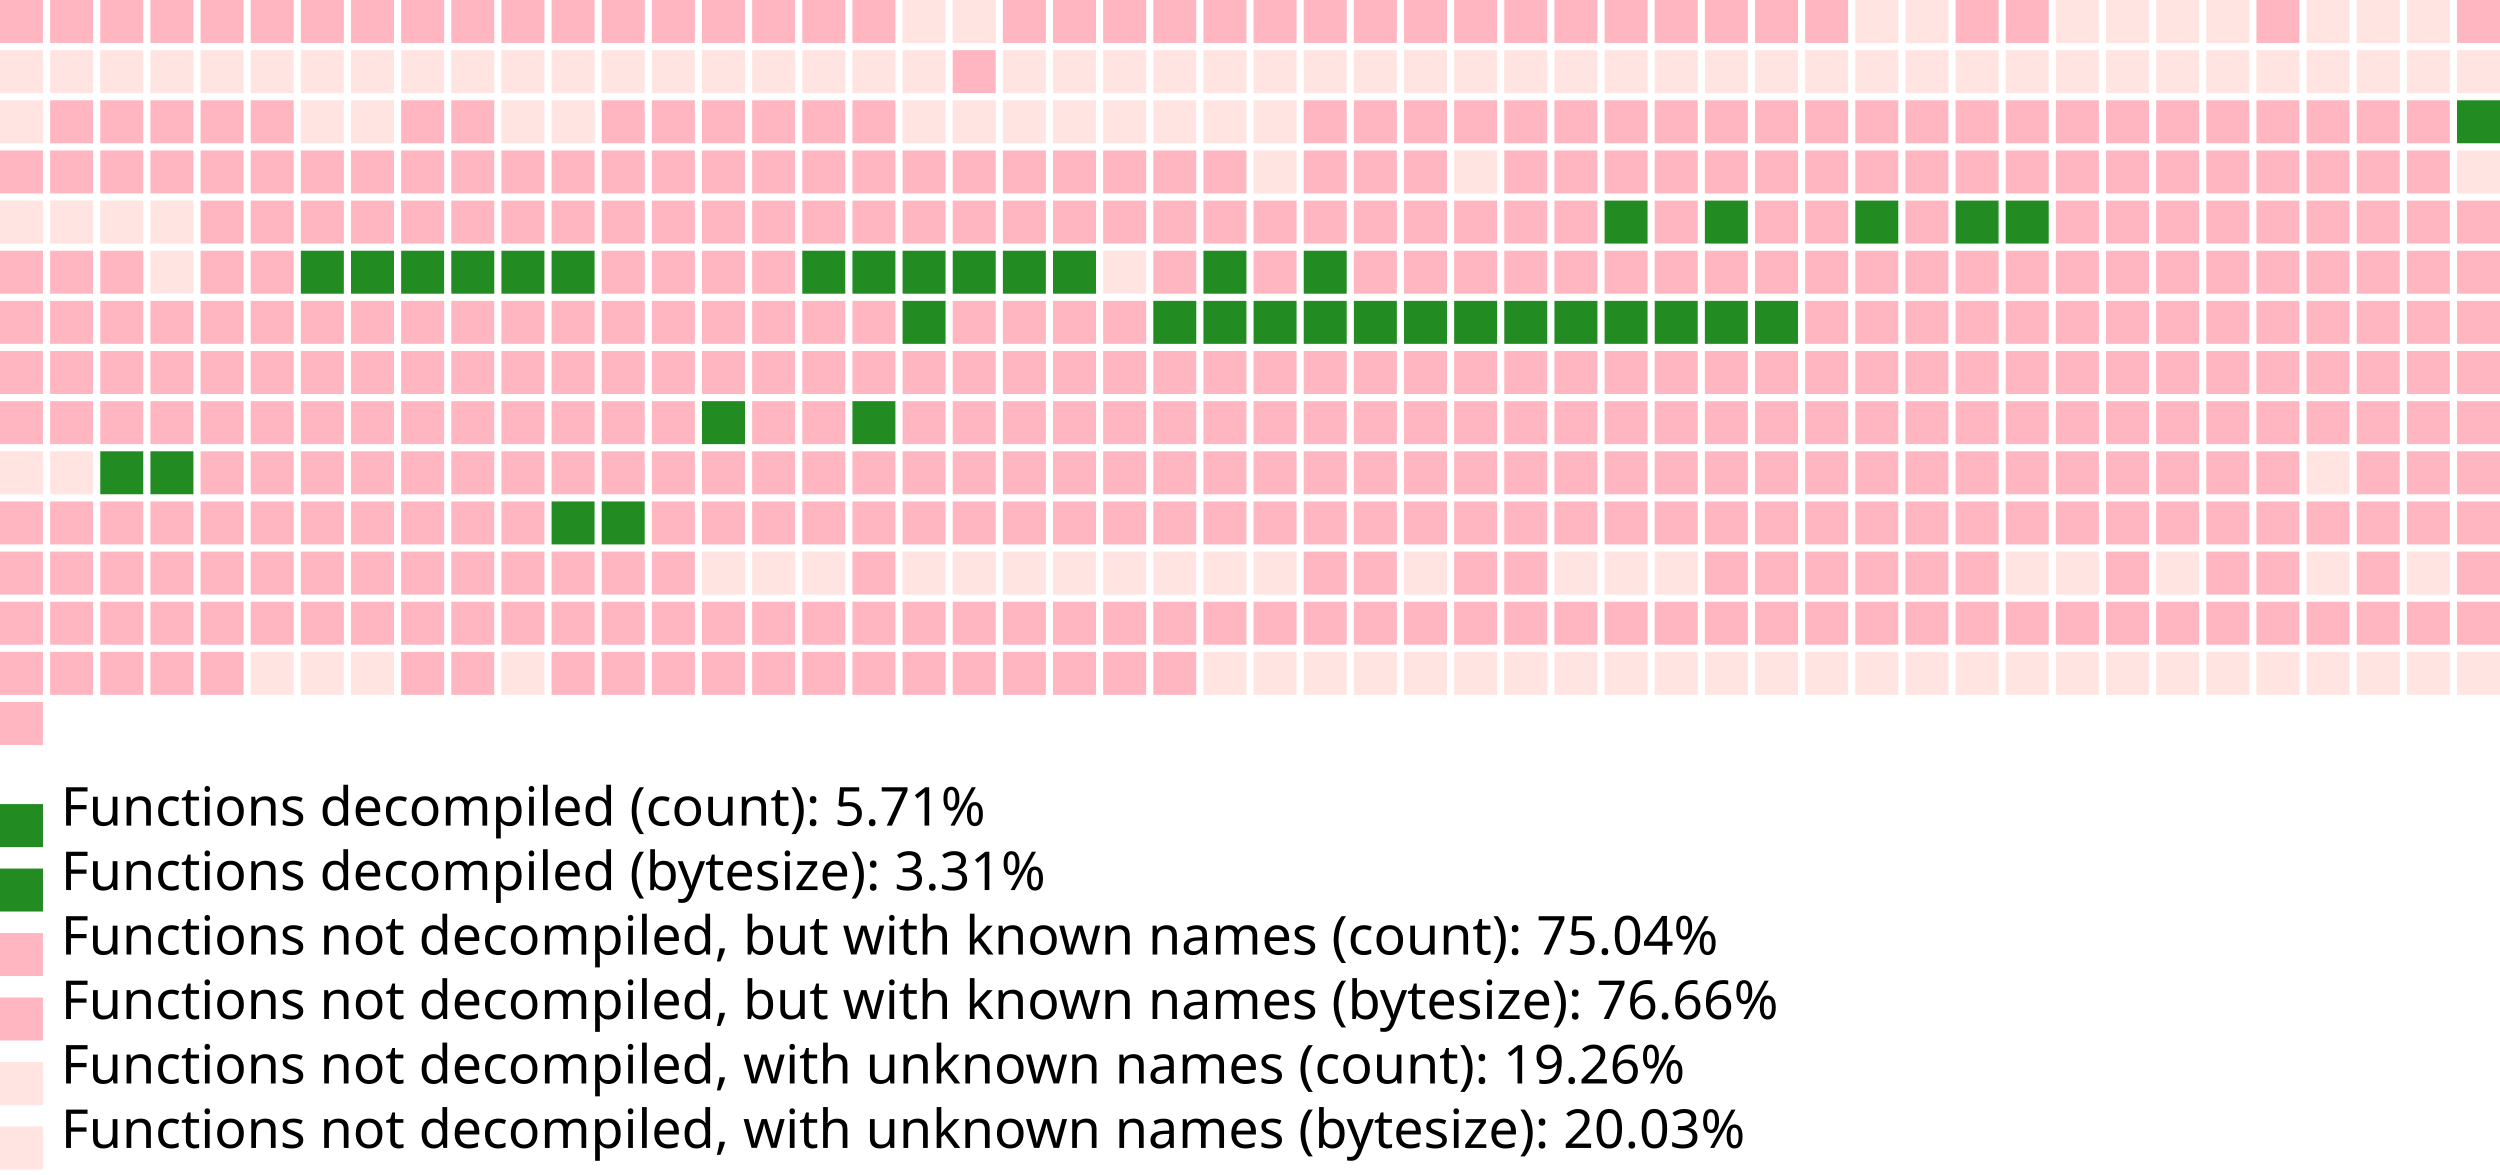
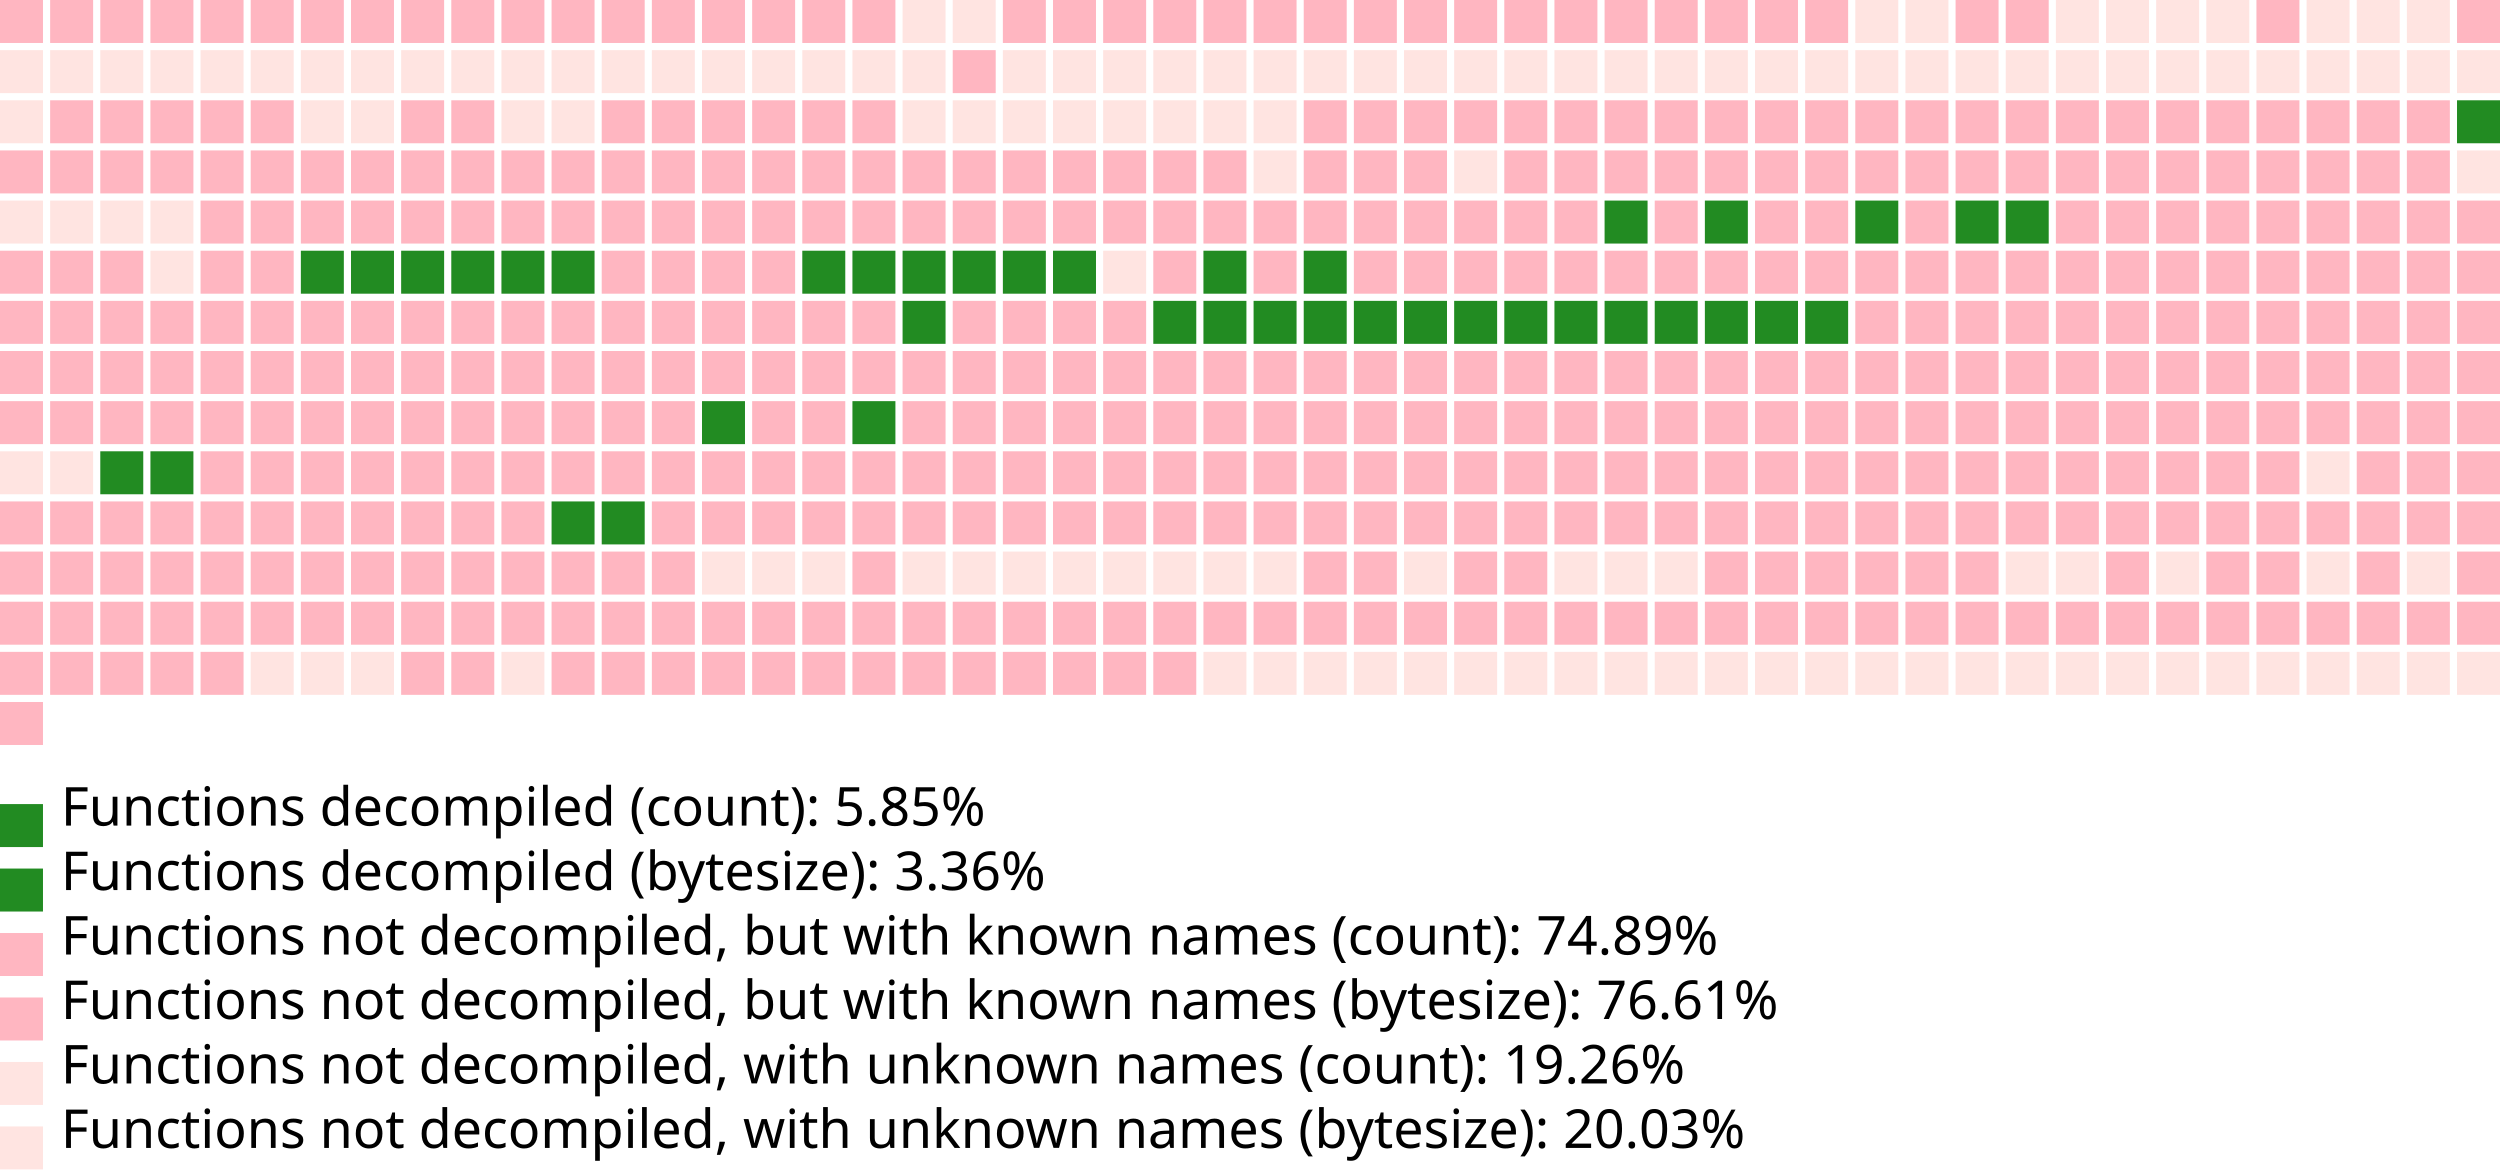
<svg xmlns="http://www.w3.org/2000/svg" version="1.1" width="698" height="328">
  <rect width="12" height="12" x="0" y="0" fill="lightpink" />
  <rect width="12" height="12" x="14" y="0" fill="lightpink" />
  <rect width="12" height="12" x="28" y="0" fill="lightpink" />
  <rect width="12" height="12" x="42" y="0" fill="lightpink" />
  <rect width="12" height="12" x="56" y="0" fill="lightpink" />
  <rect width="12" height="12" x="70" y="0" fill="lightpink" />
  <rect width="12" height="12" x="84" y="0" fill="lightpink" />
  <rect width="12" height="12" x="98" y="0" fill="lightpink" />
  <rect width="12" height="12" x="112" y="0" fill="lightpink" />
  <rect width="12" height="12" x="126" y="0" fill="lightpink" />
  <rect width="12" height="12" x="140" y="0" fill="lightpink" />
  <rect width="12" height="12" x="154" y="0" fill="lightpink" />
  <rect width="12" height="12" x="168" y="0" fill="lightpink" />
  <rect width="12" height="12" x="182" y="0" fill="lightpink" />
  <rect width="12" height="12" x="196" y="0" fill="lightpink" />
  <rect width="12" height="12" x="210" y="0" fill="lightpink" />
  <rect width="12" height="12" x="224" y="0" fill="lightpink" />
  <rect width="12" height="12" x="238" y="0" fill="lightpink" />
  <rect width="12" height="12" x="252" y="0" fill="mistyrose" />
  <rect width="12" height="12" x="266" y="0" fill="mistyrose" />
  <rect width="12" height="12" x="280" y="0" fill="lightpink" />
  <rect width="12" height="12" x="294" y="0" fill="lightpink" />
  <rect width="12" height="12" x="308" y="0" fill="lightpink" />
  <rect width="12" height="12" x="322" y="0" fill="lightpink" />
  <rect width="12" height="12" x="336" y="0" fill="lightpink" />
  <rect width="12" height="12" x="350" y="0" fill="lightpink" />
  <rect width="12" height="12" x="364" y="0" fill="lightpink" />
  <rect width="12" height="12" x="378" y="0" fill="lightpink" />
  <rect width="12" height="12" x="392" y="0" fill="lightpink" />
  <rect width="12" height="12" x="406" y="0" fill="lightpink" />
  <rect width="12" height="12" x="420" y="0" fill="lightpink" />
  <rect width="12" height="12" x="434" y="0" fill="lightpink" />
  <rect width="12" height="12" x="448" y="0" fill="lightpink" />
  <rect width="12" height="12" x="462" y="0" fill="lightpink" />
  <rect width="12" height="12" x="476" y="0" fill="lightpink" />
  <rect width="12" height="12" x="490" y="0" fill="lightpink" />
  <rect width="12" height="12" x="504" y="0" fill="lightpink" />
  <rect width="12" height="12" x="518" y="0" fill="mistyrose" />
  <rect width="12" height="12" x="532" y="0" fill="mistyrose" />
  <rect width="12" height="12" x="546" y="0" fill="lightpink" />
  <rect width="12" height="12" x="560" y="0" fill="lightpink" />
  <rect width="12" height="12" x="574" y="0" fill="mistyrose" />
  <rect width="12" height="12" x="588" y="0" fill="mistyrose" />
  <rect width="12" height="12" x="602" y="0" fill="mistyrose" />
  <rect width="12" height="12" x="616" y="0" fill="mistyrose" />
  <rect width="12" height="12" x="630" y="0" fill="lightpink" />
  <rect width="12" height="12" x="644" y="0" fill="mistyrose" />
  <rect width="12" height="12" x="658" y="0" fill="mistyrose" />
  <rect width="12" height="12" x="672" y="0" fill="mistyrose" />
  <rect width="12" height="12" x="686" y="0" fill="lightpink" />
  <rect width="12" height="12" x="0" y="14" fill="mistyrose" />
  <rect width="12" height="12" x="14" y="14" fill="mistyrose" />
  <rect width="12" height="12" x="28" y="14" fill="mistyrose" />
  <rect width="12" height="12" x="42" y="14" fill="mistyrose" />
  <rect width="12" height="12" x="56" y="14" fill="mistyrose" />
  <rect width="12" height="12" x="70" y="14" fill="mistyrose" />
  <rect width="12" height="12" x="84" y="14" fill="mistyrose" />
  <rect width="12" height="12" x="98" y="14" fill="mistyrose" />
  <rect width="12" height="12" x="112" y="14" fill="mistyrose" />
  <rect width="12" height="12" x="126" y="14" fill="mistyrose" />
  <rect width="12" height="12" x="140" y="14" fill="mistyrose" />
  <rect width="12" height="12" x="154" y="14" fill="mistyrose" />
  <rect width="12" height="12" x="168" y="14" fill="mistyrose" />
  <rect width="12" height="12" x="182" y="14" fill="mistyrose" />
  <rect width="12" height="12" x="196" y="14" fill="mistyrose" />
  <rect width="12" height="12" x="210" y="14" fill="mistyrose" />
  <rect width="12" height="12" x="224" y="14" fill="mistyrose" />
  <rect width="12" height="12" x="238" y="14" fill="mistyrose" />
  <rect width="12" height="12" x="252" y="14" fill="mistyrose" />
  <rect width="12" height="12" x="266" y="14" fill="lightpink" />
  <rect width="12" height="12" x="280" y="14" fill="mistyrose" />
  <rect width="12" height="12" x="294" y="14" fill="mistyrose" />
  <rect width="12" height="12" x="308" y="14" fill="mistyrose" />
  <rect width="12" height="12" x="322" y="14" fill="mistyrose" />
  <rect width="12" height="12" x="336" y="14" fill="mistyrose" />
  <rect width="12" height="12" x="350" y="14" fill="mistyrose" />
  <rect width="12" height="12" x="364" y="14" fill="mistyrose" />
  <rect width="12" height="12" x="378" y="14" fill="mistyrose" />
  <rect width="12" height="12" x="392" y="14" fill="mistyrose" />
  <rect width="12" height="12" x="406" y="14" fill="mistyrose" />
  <rect width="12" height="12" x="420" y="14" fill="mistyrose" />
  <rect width="12" height="12" x="434" y="14" fill="mistyrose" />
  <rect width="12" height="12" x="448" y="14" fill="mistyrose" />
  <rect width="12" height="12" x="462" y="14" fill="mistyrose" />
  <rect width="12" height="12" x="476" y="14" fill="mistyrose" />
  <rect width="12" height="12" x="490" y="14" fill="mistyrose" />
  <rect width="12" height="12" x="504" y="14" fill="mistyrose" />
  <rect width="12" height="12" x="518" y="14" fill="mistyrose" />
  <rect width="12" height="12" x="532" y="14" fill="mistyrose" />
  <rect width="12" height="12" x="546" y="14" fill="mistyrose" />
  <rect width="12" height="12" x="560" y="14" fill="mistyrose" />
  <rect width="12" height="12" x="574" y="14" fill="mistyrose" />
  <rect width="12" height="12" x="588" y="14" fill="mistyrose" />
  <rect width="12" height="12" x="602" y="14" fill="mistyrose" />
  <rect width="12" height="12" x="616" y="14" fill="mistyrose" />
  <rect width="12" height="12" x="630" y="14" fill="mistyrose" />
  <rect width="12" height="12" x="644" y="14" fill="mistyrose" />
  <rect width="12" height="12" x="658" y="14" fill="mistyrose" />
  <rect width="12" height="12" x="672" y="14" fill="mistyrose" />
  <rect width="12" height="12" x="686" y="14" fill="mistyrose" />
  <rect width="12" height="12" x="0" y="28" fill="mistyrose" />
  <rect width="12" height="12" x="14" y="28" fill="lightpink" />
  <rect width="12" height="12" x="28" y="28" fill="lightpink" />
  <rect width="12" height="12" x="42" y="28" fill="lightpink" />
  <rect width="12" height="12" x="56" y="28" fill="lightpink" />
  <rect width="12" height="12" x="70" y="28" fill="lightpink" />
  <rect width="12" height="12" x="84" y="28" fill="mistyrose" />
  <rect width="12" height="12" x="98" y="28" fill="mistyrose" />
  <rect width="12" height="12" x="112" y="28" fill="lightpink" />
  <rect width="12" height="12" x="126" y="28" fill="lightpink" />
  <rect width="12" height="12" x="140" y="28" fill="mistyrose" />
  <rect width="12" height="12" x="154" y="28" fill="mistyrose" />
  <rect width="12" height="12" x="168" y="28" fill="lightpink" />
  <rect width="12" height="12" x="182" y="28" fill="lightpink" />
  <rect width="12" height="12" x="196" y="28" fill="lightpink" />
  <rect width="12" height="12" x="210" y="28" fill="lightpink" />
  <rect width="12" height="12" x="224" y="28" fill="lightpink" />
  <rect width="12" height="12" x="238" y="28" fill="lightpink" />
  <rect width="12" height="12" x="252" y="28" fill="mistyrose" />
  <rect width="12" height="12" x="266" y="28" fill="mistyrose" />
  <rect width="12" height="12" x="280" y="28" fill="mistyrose" />
  <rect width="12" height="12" x="294" y="28" fill="mistyrose" />
  <rect width="12" height="12" x="308" y="28" fill="mistyrose" />
  <rect width="12" height="12" x="322" y="28" fill="mistyrose" />
  <rect width="12" height="12" x="336" y="28" fill="mistyrose" />
  <rect width="12" height="12" x="350" y="28" fill="mistyrose" />
  <rect width="12" height="12" x="364" y="28" fill="lightpink" />
  <rect width="12" height="12" x="378" y="28" fill="lightpink" />
  <rect width="12" height="12" x="392" y="28" fill="lightpink" />
  <rect width="12" height="12" x="406" y="28" fill="lightpink" />
  <rect width="12" height="12" x="420" y="28" fill="lightpink" />
  <rect width="12" height="12" x="434" y="28" fill="lightpink" />
  <rect width="12" height="12" x="448" y="28" fill="lightpink" />
  <rect width="12" height="12" x="462" y="28" fill="lightpink" />
  <rect width="12" height="12" x="476" y="28" fill="lightpink" />
  <rect width="12" height="12" x="490" y="28" fill="lightpink" />
  <rect width="12" height="12" x="504" y="28" fill="lightpink" />
  <rect width="12" height="12" x="518" y="28" fill="lightpink" />
  <rect width="12" height="12" x="532" y="28" fill="lightpink" />
  <rect width="12" height="12" x="546" y="28" fill="lightpink" />
  <rect width="12" height="12" x="560" y="28" fill="lightpink" />
  <rect width="12" height="12" x="574" y="28" fill="lightpink" />
  <rect width="12" height="12" x="588" y="28" fill="lightpink" />
  <rect width="12" height="12" x="602" y="28" fill="lightpink" />
  <rect width="12" height="12" x="616" y="28" fill="lightpink" />
  <rect width="12" height="12" x="630" y="28" fill="lightpink" />
  <rect width="12" height="12" x="644" y="28" fill="lightpink" />
  <rect width="12" height="12" x="658" y="28" fill="lightpink" />
  <rect width="12" height="12" x="672" y="28" fill="lightpink" />
  <rect width="12" height="12" x="686" y="28" fill="forestgreen" />
  <rect width="12" height="12" x="0" y="42" fill="lightpink" />
  <rect width="12" height="12" x="14" y="42" fill="lightpink" />
  <rect width="12" height="12" x="28" y="42" fill="lightpink" />
  <rect width="12" height="12" x="42" y="42" fill="lightpink" />
  <rect width="12" height="12" x="56" y="42" fill="lightpink" />
  <rect width="12" height="12" x="70" y="42" fill="lightpink" />
  <rect width="12" height="12" x="84" y="42" fill="lightpink" />
  <rect width="12" height="12" x="98" y="42" fill="lightpink" />
  <rect width="12" height="12" x="112" y="42" fill="lightpink" />
  <rect width="12" height="12" x="126" y="42" fill="lightpink" />
  <rect width="12" height="12" x="140" y="42" fill="lightpink" />
  <rect width="12" height="12" x="154" y="42" fill="lightpink" />
  <rect width="12" height="12" x="168" y="42" fill="lightpink" />
  <rect width="12" height="12" x="182" y="42" fill="lightpink" />
  <rect width="12" height="12" x="196" y="42" fill="lightpink" />
  <rect width="12" height="12" x="210" y="42" fill="lightpink" />
  <rect width="12" height="12" x="224" y="42" fill="lightpink" />
  <rect width="12" height="12" x="238" y="42" fill="lightpink" />
  <rect width="12" height="12" x="252" y="42" fill="lightpink" />
  <rect width="12" height="12" x="266" y="42" fill="lightpink" />
  <rect width="12" height="12" x="280" y="42" fill="lightpink" />
  <rect width="12" height="12" x="294" y="42" fill="lightpink" />
  <rect width="12" height="12" x="308" y="42" fill="lightpink" />
  <rect width="12" height="12" x="322" y="42" fill="lightpink" />
  <rect width="12" height="12" x="336" y="42" fill="lightpink" />
  <rect width="12" height="12" x="350" y="42" fill="mistyrose" />
  <rect width="12" height="12" x="364" y="42" fill="lightpink" />
  <rect width="12" height="12" x="378" y="42" fill="lightpink" />
  <rect width="12" height="12" x="392" y="42" fill="lightpink" />
  <rect width="12" height="12" x="406" y="42" fill="mistyrose" />
  <rect width="12" height="12" x="420" y="42" fill="lightpink" />
  <rect width="12" height="12" x="434" y="42" fill="lightpink" />
  <rect width="12" height="12" x="448" y="42" fill="lightpink" />
  <rect width="12" height="12" x="462" y="42" fill="lightpink" />
  <rect width="12" height="12" x="476" y="42" fill="lightpink" />
  <rect width="12" height="12" x="490" y="42" fill="lightpink" />
  <rect width="12" height="12" x="504" y="42" fill="lightpink" />
  <rect width="12" height="12" x="518" y="42" fill="lightpink" />
  <rect width="12" height="12" x="532" y="42" fill="lightpink" />
  <rect width="12" height="12" x="546" y="42" fill="lightpink" />
  <rect width="12" height="12" x="560" y="42" fill="lightpink" />
  <rect width="12" height="12" x="574" y="42" fill="lightpink" />
  <rect width="12" height="12" x="588" y="42" fill="lightpink" />
  <rect width="12" height="12" x="602" y="42" fill="lightpink" />
  <rect width="12" height="12" x="616" y="42" fill="lightpink" />
  <rect width="12" height="12" x="630" y="42" fill="lightpink" />
  <rect width="12" height="12" x="644" y="42" fill="lightpink" />
  <rect width="12" height="12" x="658" y="42" fill="lightpink" />
  <rect width="12" height="12" x="672" y="42" fill="lightpink" />
  <rect width="12" height="12" x="686" y="42" fill="mistyrose" />
  <rect width="12" height="12" x="0" y="56" fill="mistyrose" />
  <rect width="12" height="12" x="14" y="56" fill="mistyrose" />
  <rect width="12" height="12" x="28" y="56" fill="mistyrose" />
  <rect width="12" height="12" x="42" y="56" fill="mistyrose" />
  <rect width="12" height="12" x="56" y="56" fill="lightpink" />
  <rect width="12" height="12" x="70" y="56" fill="lightpink" />
  <rect width="12" height="12" x="84" y="56" fill="lightpink" />
  <rect width="12" height="12" x="98" y="56" fill="lightpink" />
  <rect width="12" height="12" x="112" y="56" fill="lightpink" />
  <rect width="12" height="12" x="126" y="56" fill="lightpink" />
  <rect width="12" height="12" x="140" y="56" fill="lightpink" />
  <rect width="12" height="12" x="154" y="56" fill="lightpink" />
  <rect width="12" height="12" x="168" y="56" fill="lightpink" />
  <rect width="12" height="12" x="182" y="56" fill="lightpink" />
  <rect width="12" height="12" x="196" y="56" fill="lightpink" />
  <rect width="12" height="12" x="210" y="56" fill="lightpink" />
  <rect width="12" height="12" x="224" y="56" fill="lightpink" />
  <rect width="12" height="12" x="238" y="56" fill="lightpink" />
  <rect width="12" height="12" x="252" y="56" fill="lightpink" />
  <rect width="12" height="12" x="266" y="56" fill="lightpink" />
  <rect width="12" height="12" x="280" y="56" fill="lightpink" />
  <rect width="12" height="12" x="294" y="56" fill="lightpink" />
  <rect width="12" height="12" x="308" y="56" fill="lightpink" />
  <rect width="12" height="12" x="322" y="56" fill="lightpink" />
  <rect width="12" height="12" x="336" y="56" fill="lightpink" />
  <rect width="12" height="12" x="350" y="56" fill="lightpink" />
  <rect width="12" height="12" x="364" y="56" fill="lightpink" />
  <rect width="12" height="12" x="378" y="56" fill="lightpink" />
  <rect width="12" height="12" x="392" y="56" fill="lightpink" />
  <rect width="12" height="12" x="406" y="56" fill="lightpink" />
  <rect width="12" height="12" x="420" y="56" fill="lightpink" />
  <rect width="12" height="12" x="434" y="56" fill="lightpink" />
  <rect width="12" height="12" x="448" y="56" fill="forestgreen" />
  <rect width="12" height="12" x="462" y="56" fill="lightpink" />
  <rect width="12" height="12" x="476" y="56" fill="forestgreen" />
  <rect width="12" height="12" x="490" y="56" fill="lightpink" />
  <rect width="12" height="12" x="504" y="56" fill="lightpink" />
  <rect width="12" height="12" x="518" y="56" fill="forestgreen" />
  <rect width="12" height="12" x="532" y="56" fill="lightpink" />
  <rect width="12" height="12" x="546" y="56" fill="forestgreen" />
  <rect width="12" height="12" x="560" y="56" fill="forestgreen" />
  <rect width="12" height="12" x="574" y="56" fill="lightpink" />
  <rect width="12" height="12" x="588" y="56" fill="lightpink" />
  <rect width="12" height="12" x="602" y="56" fill="lightpink" />
  <rect width="12" height="12" x="616" y="56" fill="lightpink" />
  <rect width="12" height="12" x="630" y="56" fill="lightpink" />
  <rect width="12" height="12" x="644" y="56" fill="lightpink" />
  <rect width="12" height="12" x="658" y="56" fill="lightpink" />
  <rect width="12" height="12" x="672" y="56" fill="lightpink" />
  <rect width="12" height="12" x="686" y="56" fill="lightpink" />
  <rect width="12" height="12" x="0" y="70" fill="lightpink" />
  <rect width="12" height="12" x="14" y="70" fill="lightpink" />
  <rect width="12" height="12" x="28" y="70" fill="lightpink" />
  <rect width="12" height="12" x="42" y="70" fill="mistyrose" />
  <rect width="12" height="12" x="56" y="70" fill="lightpink" />
  <rect width="12" height="12" x="70" y="70" fill="lightpink" />
  <rect width="12" height="12" x="84" y="70" fill="forestgreen" />
  <rect width="12" height="12" x="98" y="70" fill="forestgreen" />
  <rect width="12" height="12" x="112" y="70" fill="forestgreen" />
  <rect width="12" height="12" x="126" y="70" fill="forestgreen" />
  <rect width="12" height="12" x="140" y="70" fill="forestgreen" />
  <rect width="12" height="12" x="154" y="70" fill="forestgreen" />
  <rect width="12" height="12" x="168" y="70" fill="lightpink" />
  <rect width="12" height="12" x="182" y="70" fill="lightpink" />
  <rect width="12" height="12" x="196" y="70" fill="lightpink" />
  <rect width="12" height="12" x="210" y="70" fill="lightpink" />
  <rect width="12" height="12" x="224" y="70" fill="forestgreen" />
  <rect width="12" height="12" x="238" y="70" fill="forestgreen" />
  <rect width="12" height="12" x="252" y="70" fill="forestgreen" />
  <rect width="12" height="12" x="266" y="70" fill="forestgreen" />
  <rect width="12" height="12" x="280" y="70" fill="forestgreen" />
  <rect width="12" height="12" x="294" y="70" fill="forestgreen" />
  <rect width="12" height="12" x="308" y="70" fill="mistyrose" />
  <rect width="12" height="12" x="322" y="70" fill="lightpink" />
  <rect width="12" height="12" x="336" y="70" fill="forestgreen" />
  <rect width="12" height="12" x="350" y="70" fill="lightpink" />
  <rect width="12" height="12" x="364" y="70" fill="forestgreen" />
  <rect width="12" height="12" x="378" y="70" fill="lightpink" />
  <rect width="12" height="12" x="392" y="70" fill="lightpink" />
  <rect width="12" height="12" x="406" y="70" fill="lightpink" />
  <rect width="12" height="12" x="420" y="70" fill="lightpink" />
  <rect width="12" height="12" x="434" y="70" fill="lightpink" />
  <rect width="12" height="12" x="448" y="70" fill="lightpink" />
  <rect width="12" height="12" x="462" y="70" fill="lightpink" />
  <rect width="12" height="12" x="476" y="70" fill="lightpink" />
  <rect width="12" height="12" x="490" y="70" fill="lightpink" />
  <rect width="12" height="12" x="504" y="70" fill="lightpink" />
  <rect width="12" height="12" x="518" y="70" fill="lightpink" />
  <rect width="12" height="12" x="532" y="70" fill="lightpink" />
  <rect width="12" height="12" x="546" y="70" fill="lightpink" />
  <rect width="12" height="12" x="560" y="70" fill="lightpink" />
  <rect width="12" height="12" x="574" y="70" fill="lightpink" />
  <rect width="12" height="12" x="588" y="70" fill="lightpink" />
  <rect width="12" height="12" x="602" y="70" fill="lightpink" />
  <rect width="12" height="12" x="616" y="70" fill="lightpink" />
  <rect width="12" height="12" x="630" y="70" fill="lightpink" />
  <rect width="12" height="12" x="644" y="70" fill="lightpink" />
  <rect width="12" height="12" x="658" y="70" fill="lightpink" />
  <rect width="12" height="12" x="672" y="70" fill="lightpink" />
  <rect width="12" height="12" x="686" y="70" fill="lightpink" />
  <rect width="12" height="12" x="0" y="84" fill="lightpink" />
  <rect width="12" height="12" x="14" y="84" fill="lightpink" />
  <rect width="12" height="12" x="28" y="84" fill="lightpink" />
  <rect width="12" height="12" x="42" y="84" fill="lightpink" />
  <rect width="12" height="12" x="56" y="84" fill="lightpink" />
  <rect width="12" height="12" x="70" y="84" fill="lightpink" />
  <rect width="12" height="12" x="84" y="84" fill="lightpink" />
  <rect width="12" height="12" x="98" y="84" fill="lightpink" />
  <rect width="12" height="12" x="112" y="84" fill="lightpink" />
  <rect width="12" height="12" x="126" y="84" fill="lightpink" />
  <rect width="12" height="12" x="140" y="84" fill="lightpink" />
  <rect width="12" height="12" x="154" y="84" fill="lightpink" />
  <rect width="12" height="12" x="168" y="84" fill="lightpink" />
  <rect width="12" height="12" x="182" y="84" fill="lightpink" />
  <rect width="12" height="12" x="196" y="84" fill="lightpink" />
  <rect width="12" height="12" x="210" y="84" fill="lightpink" />
  <rect width="12" height="12" x="224" y="84" fill="lightpink" />
  <rect width="12" height="12" x="238" y="84" fill="lightpink" />
  <rect width="12" height="12" x="252" y="84" fill="forestgreen" />
  <rect width="12" height="12" x="266" y="84" fill="lightpink" />
  <rect width="12" height="12" x="280" y="84" fill="lightpink" />
  <rect width="12" height="12" x="294" y="84" fill="lightpink" />
  <rect width="12" height="12" x="308" y="84" fill="lightpink" />
  <rect width="12" height="12" x="322" y="84" fill="forestgreen" />
  <rect width="12" height="12" x="336" y="84" fill="forestgreen" />
  <rect width="12" height="12" x="350" y="84" fill="forestgreen" />
  <rect width="12" height="12" x="364" y="84" fill="forestgreen" />
  <rect width="12" height="12" x="378" y="84" fill="forestgreen" />
  <rect width="12" height="12" x="392" y="84" fill="forestgreen" />
  <rect width="12" height="12" x="406" y="84" fill="forestgreen" />
  <rect width="12" height="12" x="420" y="84" fill="forestgreen" />
  <rect width="12" height="12" x="434" y="84" fill="forestgreen" />
  <rect width="12" height="12" x="448" y="84" fill="forestgreen" />
  <rect width="12" height="12" x="462" y="84" fill="forestgreen" />
  <rect width="12" height="12" x="476" y="84" fill="forestgreen" />
  <rect width="12" height="12" x="490" y="84" fill="forestgreen" />
-   <rect width="12" height="12" x="504" y="84" fill="lightpink" />
+   <rect width="12" height="12" x="504" y="84" fill="forestgreen" />
  <rect width="12" height="12" x="518" y="84" fill="lightpink" />
  <rect width="12" height="12" x="532" y="84" fill="lightpink" />
  <rect width="12" height="12" x="546" y="84" fill="lightpink" />
  <rect width="12" height="12" x="560" y="84" fill="lightpink" />
  <rect width="12" height="12" x="574" y="84" fill="lightpink" />
  <rect width="12" height="12" x="588" y="84" fill="lightpink" />
  <rect width="12" height="12" x="602" y="84" fill="lightpink" />
  <rect width="12" height="12" x="616" y="84" fill="lightpink" />
  <rect width="12" height="12" x="630" y="84" fill="lightpink" />
  <rect width="12" height="12" x="644" y="84" fill="lightpink" />
  <rect width="12" height="12" x="658" y="84" fill="lightpink" />
  <rect width="12" height="12" x="672" y="84" fill="lightpink" />
  <rect width="12" height="12" x="686" y="84" fill="lightpink" />
  <rect width="12" height="12" x="0" y="98" fill="lightpink" />
  <rect width="12" height="12" x="14" y="98" fill="lightpink" />
  <rect width="12" height="12" x="28" y="98" fill="lightpink" />
  <rect width="12" height="12" x="42" y="98" fill="lightpink" />
  <rect width="12" height="12" x="56" y="98" fill="lightpink" />
  <rect width="12" height="12" x="70" y="98" fill="lightpink" />
  <rect width="12" height="12" x="84" y="98" fill="lightpink" />
  <rect width="12" height="12" x="98" y="98" fill="lightpink" />
  <rect width="12" height="12" x="112" y="98" fill="lightpink" />
  <rect width="12" height="12" x="126" y="98" fill="lightpink" />
  <rect width="12" height="12" x="140" y="98" fill="lightpink" />
  <rect width="12" height="12" x="154" y="98" fill="lightpink" />
  <rect width="12" height="12" x="168" y="98" fill="lightpink" />
  <rect width="12" height="12" x="182" y="98" fill="lightpink" />
  <rect width="12" height="12" x="196" y="98" fill="lightpink" />
  <rect width="12" height="12" x="210" y="98" fill="lightpink" />
  <rect width="12" height="12" x="224" y="98" fill="lightpink" />
  <rect width="12" height="12" x="238" y="98" fill="lightpink" />
  <rect width="12" height="12" x="252" y="98" fill="lightpink" />
  <rect width="12" height="12" x="266" y="98" fill="lightpink" />
  <rect width="12" height="12" x="280" y="98" fill="lightpink" />
  <rect width="12" height="12" x="294" y="98" fill="lightpink" />
  <rect width="12" height="12" x="308" y="98" fill="lightpink" />
  <rect width="12" height="12" x="322" y="98" fill="lightpink" />
  <rect width="12" height="12" x="336" y="98" fill="lightpink" />
  <rect width="12" height="12" x="350" y="98" fill="lightpink" />
  <rect width="12" height="12" x="364" y="98" fill="lightpink" />
  <rect width="12" height="12" x="378" y="98" fill="lightpink" />
  <rect width="12" height="12" x="392" y="98" fill="lightpink" />
  <rect width="12" height="12" x="406" y="98" fill="lightpink" />
  <rect width="12" height="12" x="420" y="98" fill="lightpink" />
  <rect width="12" height="12" x="434" y="98" fill="lightpink" />
  <rect width="12" height="12" x="448" y="98" fill="lightpink" />
  <rect width="12" height="12" x="462" y="98" fill="lightpink" />
  <rect width="12" height="12" x="476" y="98" fill="lightpink" />
  <rect width="12" height="12" x="490" y="98" fill="lightpink" />
  <rect width="12" height="12" x="504" y="98" fill="lightpink" />
  <rect width="12" height="12" x="518" y="98" fill="lightpink" />
  <rect width="12" height="12" x="532" y="98" fill="lightpink" />
  <rect width="12" height="12" x="546" y="98" fill="lightpink" />
  <rect width="12" height="12" x="560" y="98" fill="lightpink" />
  <rect width="12" height="12" x="574" y="98" fill="lightpink" />
  <rect width="12" height="12" x="588" y="98" fill="lightpink" />
  <rect width="12" height="12" x="602" y="98" fill="lightpink" />
  <rect width="12" height="12" x="616" y="98" fill="lightpink" />
  <rect width="12" height="12" x="630" y="98" fill="lightpink" />
  <rect width="12" height="12" x="644" y="98" fill="lightpink" />
  <rect width="12" height="12" x="658" y="98" fill="lightpink" />
  <rect width="12" height="12" x="672" y="98" fill="lightpink" />
  <rect width="12" height="12" x="686" y="98" fill="lightpink" />
  <rect width="12" height="12" x="0" y="112" fill="lightpink" />
  <rect width="12" height="12" x="14" y="112" fill="lightpink" />
  <rect width="12" height="12" x="28" y="112" fill="lightpink" />
  <rect width="12" height="12" x="42" y="112" fill="lightpink" />
  <rect width="12" height="12" x="56" y="112" fill="lightpink" />
  <rect width="12" height="12" x="70" y="112" fill="lightpink" />
  <rect width="12" height="12" x="84" y="112" fill="lightpink" />
  <rect width="12" height="12" x="98" y="112" fill="lightpink" />
  <rect width="12" height="12" x="112" y="112" fill="lightpink" />
  <rect width="12" height="12" x="126" y="112" fill="lightpink" />
  <rect width="12" height="12" x="140" y="112" fill="lightpink" />
  <rect width="12" height="12" x="154" y="112" fill="lightpink" />
  <rect width="12" height="12" x="168" y="112" fill="lightpink" />
  <rect width="12" height="12" x="182" y="112" fill="lightpink" />
  <rect width="12" height="12" x="196" y="112" fill="forestgreen" />
  <rect width="12" height="12" x="210" y="112" fill="lightpink" />
  <rect width="12" height="12" x="224" y="112" fill="lightpink" />
  <rect width="12" height="12" x="238" y="112" fill="forestgreen" />
  <rect width="12" height="12" x="252" y="112" fill="lightpink" />
  <rect width="12" height="12" x="266" y="112" fill="lightpink" />
  <rect width="12" height="12" x="280" y="112" fill="lightpink" />
  <rect width="12" height="12" x="294" y="112" fill="lightpink" />
  <rect width="12" height="12" x="308" y="112" fill="lightpink" />
  <rect width="12" height="12" x="322" y="112" fill="lightpink" />
  <rect width="12" height="12" x="336" y="112" fill="lightpink" />
  <rect width="12" height="12" x="350" y="112" fill="lightpink" />
  <rect width="12" height="12" x="364" y="112" fill="lightpink" />
  <rect width="12" height="12" x="378" y="112" fill="lightpink" />
  <rect width="12" height="12" x="392" y="112" fill="lightpink" />
  <rect width="12" height="12" x="406" y="112" fill="lightpink" />
  <rect width="12" height="12" x="420" y="112" fill="lightpink" />
  <rect width="12" height="12" x="434" y="112" fill="lightpink" />
  <rect width="12" height="12" x="448" y="112" fill="lightpink" />
  <rect width="12" height="12" x="462" y="112" fill="lightpink" />
  <rect width="12" height="12" x="476" y="112" fill="lightpink" />
  <rect width="12" height="12" x="490" y="112" fill="lightpink" />
  <rect width="12" height="12" x="504" y="112" fill="lightpink" />
  <rect width="12" height="12" x="518" y="112" fill="lightpink" />
  <rect width="12" height="12" x="532" y="112" fill="lightpink" />
  <rect width="12" height="12" x="546" y="112" fill="lightpink" />
  <rect width="12" height="12" x="560" y="112" fill="lightpink" />
  <rect width="12" height="12" x="574" y="112" fill="lightpink" />
  <rect width="12" height="12" x="588" y="112" fill="lightpink" />
  <rect width="12" height="12" x="602" y="112" fill="lightpink" />
  <rect width="12" height="12" x="616" y="112" fill="lightpink" />
  <rect width="12" height="12" x="630" y="112" fill="lightpink" />
  <rect width="12" height="12" x="644" y="112" fill="lightpink" />
  <rect width="12" height="12" x="658" y="112" fill="lightpink" />
  <rect width="12" height="12" x="672" y="112" fill="lightpink" />
  <rect width="12" height="12" x="686" y="112" fill="lightpink" />
  <rect width="12" height="12" x="0" y="126" fill="mistyrose" />
  <rect width="12" height="12" x="14" y="126" fill="mistyrose" />
  <rect width="12" height="12" x="28" y="126" fill="forestgreen" />
  <rect width="12" height="12" x="42" y="126" fill="forestgreen" />
  <rect width="12" height="12" x="56" y="126" fill="lightpink" />
  <rect width="12" height="12" x="70" y="126" fill="lightpink" />
  <rect width="12" height="12" x="84" y="126" fill="lightpink" />
  <rect width="12" height="12" x="98" y="126" fill="lightpink" />
  <rect width="12" height="12" x="112" y="126" fill="lightpink" />
  <rect width="12" height="12" x="126" y="126" fill="lightpink" />
  <rect width="12" height="12" x="140" y="126" fill="lightpink" />
  <rect width="12" height="12" x="154" y="126" fill="lightpink" />
  <rect width="12" height="12" x="168" y="126" fill="lightpink" />
  <rect width="12" height="12" x="182" y="126" fill="lightpink" />
  <rect width="12" height="12" x="196" y="126" fill="lightpink" />
  <rect width="12" height="12" x="210" y="126" fill="lightpink" />
  <rect width="12" height="12" x="224" y="126" fill="lightpink" />
  <rect width="12" height="12" x="238" y="126" fill="lightpink" />
  <rect width="12" height="12" x="252" y="126" fill="lightpink" />
  <rect width="12" height="12" x="266" y="126" fill="lightpink" />
  <rect width="12" height="12" x="280" y="126" fill="lightpink" />
  <rect width="12" height="12" x="294" y="126" fill="lightpink" />
  <rect width="12" height="12" x="308" y="126" fill="lightpink" />
  <rect width="12" height="12" x="322" y="126" fill="lightpink" />
  <rect width="12" height="12" x="336" y="126" fill="lightpink" />
  <rect width="12" height="12" x="350" y="126" fill="lightpink" />
  <rect width="12" height="12" x="364" y="126" fill="lightpink" />
  <rect width="12" height="12" x="378" y="126" fill="lightpink" />
  <rect width="12" height="12" x="392" y="126" fill="lightpink" />
  <rect width="12" height="12" x="406" y="126" fill="lightpink" />
  <rect width="12" height="12" x="420" y="126" fill="lightpink" />
  <rect width="12" height="12" x="434" y="126" fill="lightpink" />
  <rect width="12" height="12" x="448" y="126" fill="lightpink" />
  <rect width="12" height="12" x="462" y="126" fill="lightpink" />
  <rect width="12" height="12" x="476" y="126" fill="lightpink" />
  <rect width="12" height="12" x="490" y="126" fill="lightpink" />
  <rect width="12" height="12" x="504" y="126" fill="lightpink" />
  <rect width="12" height="12" x="518" y="126" fill="lightpink" />
  <rect width="12" height="12" x="532" y="126" fill="lightpink" />
  <rect width="12" height="12" x="546" y="126" fill="lightpink" />
  <rect width="12" height="12" x="560" y="126" fill="lightpink" />
  <rect width="12" height="12" x="574" y="126" fill="lightpink" />
  <rect width="12" height="12" x="588" y="126" fill="lightpink" />
  <rect width="12" height="12" x="602" y="126" fill="lightpink" />
  <rect width="12" height="12" x="616" y="126" fill="lightpink" />
  <rect width="12" height="12" x="630" y="126" fill="lightpink" />
  <rect width="12" height="12" x="644" y="126" fill="mistyrose" />
  <rect width="12" height="12" x="658" y="126" fill="lightpink" />
  <rect width="12" height="12" x="672" y="126" fill="lightpink" />
  <rect width="12" height="12" x="686" y="126" fill="lightpink" />
  <rect width="12" height="12" x="0" y="140" fill="lightpink" />
  <rect width="12" height="12" x="14" y="140" fill="lightpink" />
  <rect width="12" height="12" x="28" y="140" fill="lightpink" />
  <rect width="12" height="12" x="42" y="140" fill="lightpink" />
  <rect width="12" height="12" x="56" y="140" fill="lightpink" />
  <rect width="12" height="12" x="70" y="140" fill="lightpink" />
  <rect width="12" height="12" x="84" y="140" fill="lightpink" />
  <rect width="12" height="12" x="98" y="140" fill="lightpink" />
  <rect width="12" height="12" x="112" y="140" fill="lightpink" />
  <rect width="12" height="12" x="126" y="140" fill="lightpink" />
  <rect width="12" height="12" x="140" y="140" fill="lightpink" />
  <rect width="12" height="12" x="154" y="140" fill="forestgreen" />
  <rect width="12" height="12" x="168" y="140" fill="forestgreen" />
  <rect width="12" height="12" x="182" y="140" fill="lightpink" />
  <rect width="12" height="12" x="196" y="140" fill="lightpink" />
  <rect width="12" height="12" x="210" y="140" fill="lightpink" />
  <rect width="12" height="12" x="224" y="140" fill="lightpink" />
  <rect width="12" height="12" x="238" y="140" fill="lightpink" />
  <rect width="12" height="12" x="252" y="140" fill="lightpink" />
  <rect width="12" height="12" x="266" y="140" fill="lightpink" />
  <rect width="12" height="12" x="280" y="140" fill="lightpink" />
  <rect width="12" height="12" x="294" y="140" fill="lightpink" />
  <rect width="12" height="12" x="308" y="140" fill="lightpink" />
  <rect width="12" height="12" x="322" y="140" fill="lightpink" />
  <rect width="12" height="12" x="336" y="140" fill="lightpink" />
  <rect width="12" height="12" x="350" y="140" fill="lightpink" />
  <rect width="12" height="12" x="364" y="140" fill="lightpink" />
  <rect width="12" height="12" x="378" y="140" fill="lightpink" />
  <rect width="12" height="12" x="392" y="140" fill="lightpink" />
  <rect width="12" height="12" x="406" y="140" fill="lightpink" />
  <rect width="12" height="12" x="420" y="140" fill="lightpink" />
  <rect width="12" height="12" x="434" y="140" fill="lightpink" />
  <rect width="12" height="12" x="448" y="140" fill="lightpink" />
  <rect width="12" height="12" x="462" y="140" fill="lightpink" />
  <rect width="12" height="12" x="476" y="140" fill="lightpink" />
  <rect width="12" height="12" x="490" y="140" fill="lightpink" />
  <rect width="12" height="12" x="504" y="140" fill="lightpink" />
  <rect width="12" height="12" x="518" y="140" fill="lightpink" />
  <rect width="12" height="12" x="532" y="140" fill="lightpink" />
  <rect width="12" height="12" x="546" y="140" fill="lightpink" />
  <rect width="12" height="12" x="560" y="140" fill="lightpink" />
  <rect width="12" height="12" x="574" y="140" fill="lightpink" />
  <rect width="12" height="12" x="588" y="140" fill="lightpink" />
  <rect width="12" height="12" x="602" y="140" fill="lightpink" />
  <rect width="12" height="12" x="616" y="140" fill="lightpink" />
  <rect width="12" height="12" x="630" y="140" fill="lightpink" />
  <rect width="12" height="12" x="644" y="140" fill="lightpink" />
  <rect width="12" height="12" x="658" y="140" fill="lightpink" />
  <rect width="12" height="12" x="672" y="140" fill="lightpink" />
  <rect width="12" height="12" x="686" y="140" fill="lightpink" />
  <rect width="12" height="12" x="0" y="154" fill="lightpink" />
  <rect width="12" height="12" x="14" y="154" fill="lightpink" />
  <rect width="12" height="12" x="28" y="154" fill="lightpink" />
  <rect width="12" height="12" x="42" y="154" fill="lightpink" />
  <rect width="12" height="12" x="56" y="154" fill="lightpink" />
  <rect width="12" height="12" x="70" y="154" fill="lightpink" />
  <rect width="12" height="12" x="84" y="154" fill="lightpink" />
  <rect width="12" height="12" x="98" y="154" fill="lightpink" />
  <rect width="12" height="12" x="112" y="154" fill="lightpink" />
  <rect width="12" height="12" x="126" y="154" fill="lightpink" />
  <rect width="12" height="12" x="140" y="154" fill="lightpink" />
  <rect width="12" height="12" x="154" y="154" fill="lightpink" />
  <rect width="12" height="12" x="168" y="154" fill="lightpink" />
  <rect width="12" height="12" x="182" y="154" fill="lightpink" />
  <rect width="12" height="12" x="196" y="154" fill="mistyrose" />
  <rect width="12" height="12" x="210" y="154" fill="mistyrose" />
  <rect width="12" height="12" x="224" y="154" fill="mistyrose" />
  <rect width="12" height="12" x="238" y="154" fill="lightpink" />
  <rect width="12" height="12" x="252" y="154" fill="mistyrose" />
  <rect width="12" height="12" x="266" y="154" fill="mistyrose" />
  <rect width="12" height="12" x="280" y="154" fill="mistyrose" />
  <rect width="12" height="12" x="294" y="154" fill="mistyrose" />
  <rect width="12" height="12" x="308" y="154" fill="mistyrose" />
  <rect width="12" height="12" x="322" y="154" fill="mistyrose" />
  <rect width="12" height="12" x="336" y="154" fill="mistyrose" />
  <rect width="12" height="12" x="350" y="154" fill="mistyrose" />
  <rect width="12" height="12" x="364" y="154" fill="lightpink" />
  <rect width="12" height="12" x="378" y="154" fill="lightpink" />
  <rect width="12" height="12" x="392" y="154" fill="mistyrose" />
  <rect width="12" height="12" x="406" y="154" fill="lightpink" />
  <rect width="12" height="12" x="420" y="154" fill="lightpink" />
  <rect width="12" height="12" x="434" y="154" fill="mistyrose" />
  <rect width="12" height="12" x="448" y="154" fill="mistyrose" />
  <rect width="12" height="12" x="462" y="154" fill="mistyrose" />
  <rect width="12" height="12" x="476" y="154" fill="lightpink" />
  <rect width="12" height="12" x="490" y="154" fill="lightpink" />
  <rect width="12" height="12" x="504" y="154" fill="lightpink" />
  <rect width="12" height="12" x="518" y="154" fill="lightpink" />
  <rect width="12" height="12" x="532" y="154" fill="lightpink" />
  <rect width="12" height="12" x="546" y="154" fill="lightpink" />
  <rect width="12" height="12" x="560" y="154" fill="mistyrose" />
  <rect width="12" height="12" x="574" y="154" fill="mistyrose" />
  <rect width="12" height="12" x="588" y="154" fill="lightpink" />
  <rect width="12" height="12" x="602" y="154" fill="mistyrose" />
  <rect width="12" height="12" x="616" y="154" fill="lightpink" />
  <rect width="12" height="12" x="630" y="154" fill="lightpink" />
  <rect width="12" height="12" x="644" y="154" fill="mistyrose" />
  <rect width="12" height="12" x="658" y="154" fill="lightpink" />
  <rect width="12" height="12" x="672" y="154" fill="mistyrose" />
  <rect width="12" height="12" x="686" y="154" fill="lightpink" />
  <rect width="12" height="12" x="0" y="168" fill="lightpink" />
  <rect width="12" height="12" x="14" y="168" fill="lightpink" />
  <rect width="12" height="12" x="28" y="168" fill="lightpink" />
  <rect width="12" height="12" x="42" y="168" fill="lightpink" />
  <rect width="12" height="12" x="56" y="168" fill="lightpink" />
  <rect width="12" height="12" x="70" y="168" fill="lightpink" />
  <rect width="12" height="12" x="84" y="168" fill="lightpink" />
  <rect width="12" height="12" x="98" y="168" fill="lightpink" />
  <rect width="12" height="12" x="112" y="168" fill="lightpink" />
  <rect width="12" height="12" x="126" y="168" fill="lightpink" />
  <rect width="12" height="12" x="140" y="168" fill="lightpink" />
  <rect width="12" height="12" x="154" y="168" fill="lightpink" />
  <rect width="12" height="12" x="168" y="168" fill="lightpink" />
  <rect width="12" height="12" x="182" y="168" fill="lightpink" />
  <rect width="12" height="12" x="196" y="168" fill="lightpink" />
  <rect width="12" height="12" x="210" y="168" fill="lightpink" />
  <rect width="12" height="12" x="224" y="168" fill="lightpink" />
  <rect width="12" height="12" x="238" y="168" fill="lightpink" />
  <rect width="12" height="12" x="252" y="168" fill="lightpink" />
  <rect width="12" height="12" x="266" y="168" fill="lightpink" />
  <rect width="12" height="12" x="280" y="168" fill="lightpink" />
  <rect width="12" height="12" x="294" y="168" fill="lightpink" />
  <rect width="12" height="12" x="308" y="168" fill="lightpink" />
  <rect width="12" height="12" x="322" y="168" fill="lightpink" />
  <rect width="12" height="12" x="336" y="168" fill="lightpink" />
  <rect width="12" height="12" x="350" y="168" fill="lightpink" />
  <rect width="12" height="12" x="364" y="168" fill="lightpink" />
  <rect width="12" height="12" x="378" y="168" fill="lightpink" />
  <rect width="12" height="12" x="392" y="168" fill="lightpink" />
  <rect width="12" height="12" x="406" y="168" fill="lightpink" />
  <rect width="12" height="12" x="420" y="168" fill="lightpink" />
  <rect width="12" height="12" x="434" y="168" fill="lightpink" />
  <rect width="12" height="12" x="448" y="168" fill="lightpink" />
  <rect width="12" height="12" x="462" y="168" fill="lightpink" />
  <rect width="12" height="12" x="476" y="168" fill="lightpink" />
  <rect width="12" height="12" x="490" y="168" fill="lightpink" />
  <rect width="12" height="12" x="504" y="168" fill="lightpink" />
  <rect width="12" height="12" x="518" y="168" fill="lightpink" />
  <rect width="12" height="12" x="532" y="168" fill="lightpink" />
  <rect width="12" height="12" x="546" y="168" fill="lightpink" />
  <rect width="12" height="12" x="560" y="168" fill="lightpink" />
  <rect width="12" height="12" x="574" y="168" fill="lightpink" />
  <rect width="12" height="12" x="588" y="168" fill="lightpink" />
  <rect width="12" height="12" x="602" y="168" fill="lightpink" />
  <rect width="12" height="12" x="616" y="168" fill="lightpink" />
  <rect width="12" height="12" x="630" y="168" fill="lightpink" />
  <rect width="12" height="12" x="644" y="168" fill="lightpink" />
  <rect width="12" height="12" x="658" y="168" fill="lightpink" />
  <rect width="12" height="12" x="672" y="168" fill="lightpink" />
  <rect width="12" height="12" x="686" y="168" fill="lightpink" />
  <rect width="12" height="12" x="0" y="182" fill="lightpink" />
  <rect width="12" height="12" x="14" y="182" fill="lightpink" />
  <rect width="12" height="12" x="28" y="182" fill="lightpink" />
  <rect width="12" height="12" x="42" y="182" fill="lightpink" />
  <rect width="12" height="12" x="56" y="182" fill="lightpink" />
  <rect width="12" height="12" x="70" y="182" fill="mistyrose" />
  <rect width="12" height="12" x="84" y="182" fill="mistyrose" />
  <rect width="12" height="12" x="98" y="182" fill="mistyrose" />
  <rect width="12" height="12" x="112" y="182" fill="lightpink" />
  <rect width="12" height="12" x="126" y="182" fill="lightpink" />
  <rect width="12" height="12" x="140" y="182" fill="mistyrose" />
  <rect width="12" height="12" x="154" y="182" fill="lightpink" />
  <rect width="12" height="12" x="168" y="182" fill="lightpink" />
  <rect width="12" height="12" x="182" y="182" fill="lightpink" />
  <rect width="12" height="12" x="196" y="182" fill="lightpink" />
  <rect width="12" height="12" x="210" y="182" fill="lightpink" />
  <rect width="12" height="12" x="224" y="182" fill="lightpink" />
  <rect width="12" height="12" x="238" y="182" fill="lightpink" />
  <rect width="12" height="12" x="252" y="182" fill="lightpink" />
  <rect width="12" height="12" x="266" y="182" fill="lightpink" />
  <rect width="12" height="12" x="280" y="182" fill="lightpink" />
  <rect width="12" height="12" x="294" y="182" fill="lightpink" />
  <rect width="12" height="12" x="308" y="182" fill="lightpink" />
  <rect width="12" height="12" x="322" y="182" fill="lightpink" />
  <rect width="12" height="12" x="336" y="182" fill="mistyrose" />
  <rect width="12" height="12" x="350" y="182" fill="mistyrose" />
  <rect width="12" height="12" x="364" y="182" fill="mistyrose" />
  <rect width="12" height="12" x="378" y="182" fill="mistyrose" />
  <rect width="12" height="12" x="392" y="182" fill="mistyrose" />
  <rect width="12" height="12" x="406" y="182" fill="mistyrose" />
  <rect width="12" height="12" x="420" y="182" fill="mistyrose" />
  <rect width="12" height="12" x="434" y="182" fill="mistyrose" />
  <rect width="12" height="12" x="448" y="182" fill="mistyrose" />
  <rect width="12" height="12" x="462" y="182" fill="mistyrose" />
  <rect width="12" height="12" x="476" y="182" fill="mistyrose" />
  <rect width="12" height="12" x="490" y="182" fill="mistyrose" />
  <rect width="12" height="12" x="504" y="182" fill="mistyrose" />
  <rect width="12" height="12" x="518" y="182" fill="mistyrose" />
  <rect width="12" height="12" x="532" y="182" fill="mistyrose" />
  <rect width="12" height="12" x="546" y="182" fill="mistyrose" />
  <rect width="12" height="12" x="560" y="182" fill="mistyrose" />
  <rect width="12" height="12" x="574" y="182" fill="mistyrose" />
  <rect width="12" height="12" x="588" y="182" fill="mistyrose" />
  <rect width="12" height="12" x="602" y="182" fill="mistyrose" />
  <rect width="12" height="12" x="616" y="182" fill="mistyrose" />
  <rect width="12" height="12" x="630" y="182" fill="mistyrose" />
  <rect width="12" height="12" x="644" y="182" fill="mistyrose" />
  <rect width="12" height="12" x="658" y="182" fill="mistyrose" />
  <rect width="12" height="12" x="672" y="182" fill="mistyrose" />
  <rect width="12" height="12" x="686" y="182" fill="mistyrose" />
  <rect width="12" height="12" x="0" y="196" fill="lightpink" />
  <rect width="12" height="12" x="0" y="224.5" fill="forestgreen" />
-   <text alignment-baseline="central" x="17" y="230.5" style="font-family: sans-serif; font-size: 15px">Functions decompiled (count): 5.71%</text>
+   <text alignment-baseline="central" x="17" y="230.5" style="font-family: sans-serif; font-size: 15px">Functions decompiled (count): 5.85%</text>
  <rect width="12" height="12" x="0" y="242.5" fill="forestgreen" />
-   <text alignment-baseline="central" x="17" y="248.5" style="font-family: sans-serif; font-size: 15px">Functions decompiled (bytesize): 3.31%</text>
+   <text alignment-baseline="central" x="17" y="248.5" style="font-family: sans-serif; font-size: 15px">Functions decompiled (bytesize): 3.36%</text>
  <rect width="12" height="12" x="0" y="260.5" fill="lightpink" />
-   <text alignment-baseline="central" x="17" y="266.5" style="font-family: sans-serif; font-size: 15px">Functions not decompiled, but with known names (count): 75.04%</text>
+   <text alignment-baseline="central" x="17" y="266.5" style="font-family: sans-serif; font-size: 15px">Functions not decompiled, but with known names (count): 74.89%</text>
  <rect width="12" height="12" x="0" y="278.5" fill="lightpink" />
-   <text alignment-baseline="central" x="17" y="284.5" style="font-family: sans-serif; font-size: 15px">Functions not decompiled, but with known names (bytesize): 76.66%</text>
+   <text alignment-baseline="central" x="17" y="284.5" style="font-family: sans-serif; font-size: 15px">Functions not decompiled, but with known names (bytesize): 76.61%</text>
  <rect width="12" height="12" x="0" y="296.5" fill="mistyrose" />
  <text alignment-baseline="central" x="17" y="302.5" style="font-family: sans-serif; font-size: 15px">Functions not decompiled, with unknown names (count): 19.26%</text>
  <rect width="12" height="12" x="0" y="314.5" fill="mistyrose" />
  <text alignment-baseline="central" x="17" y="320.5" style="font-family: sans-serif; font-size: 15px">Functions not decompiled, with unknown names (bytesize): 20.03%</text>
</svg>
